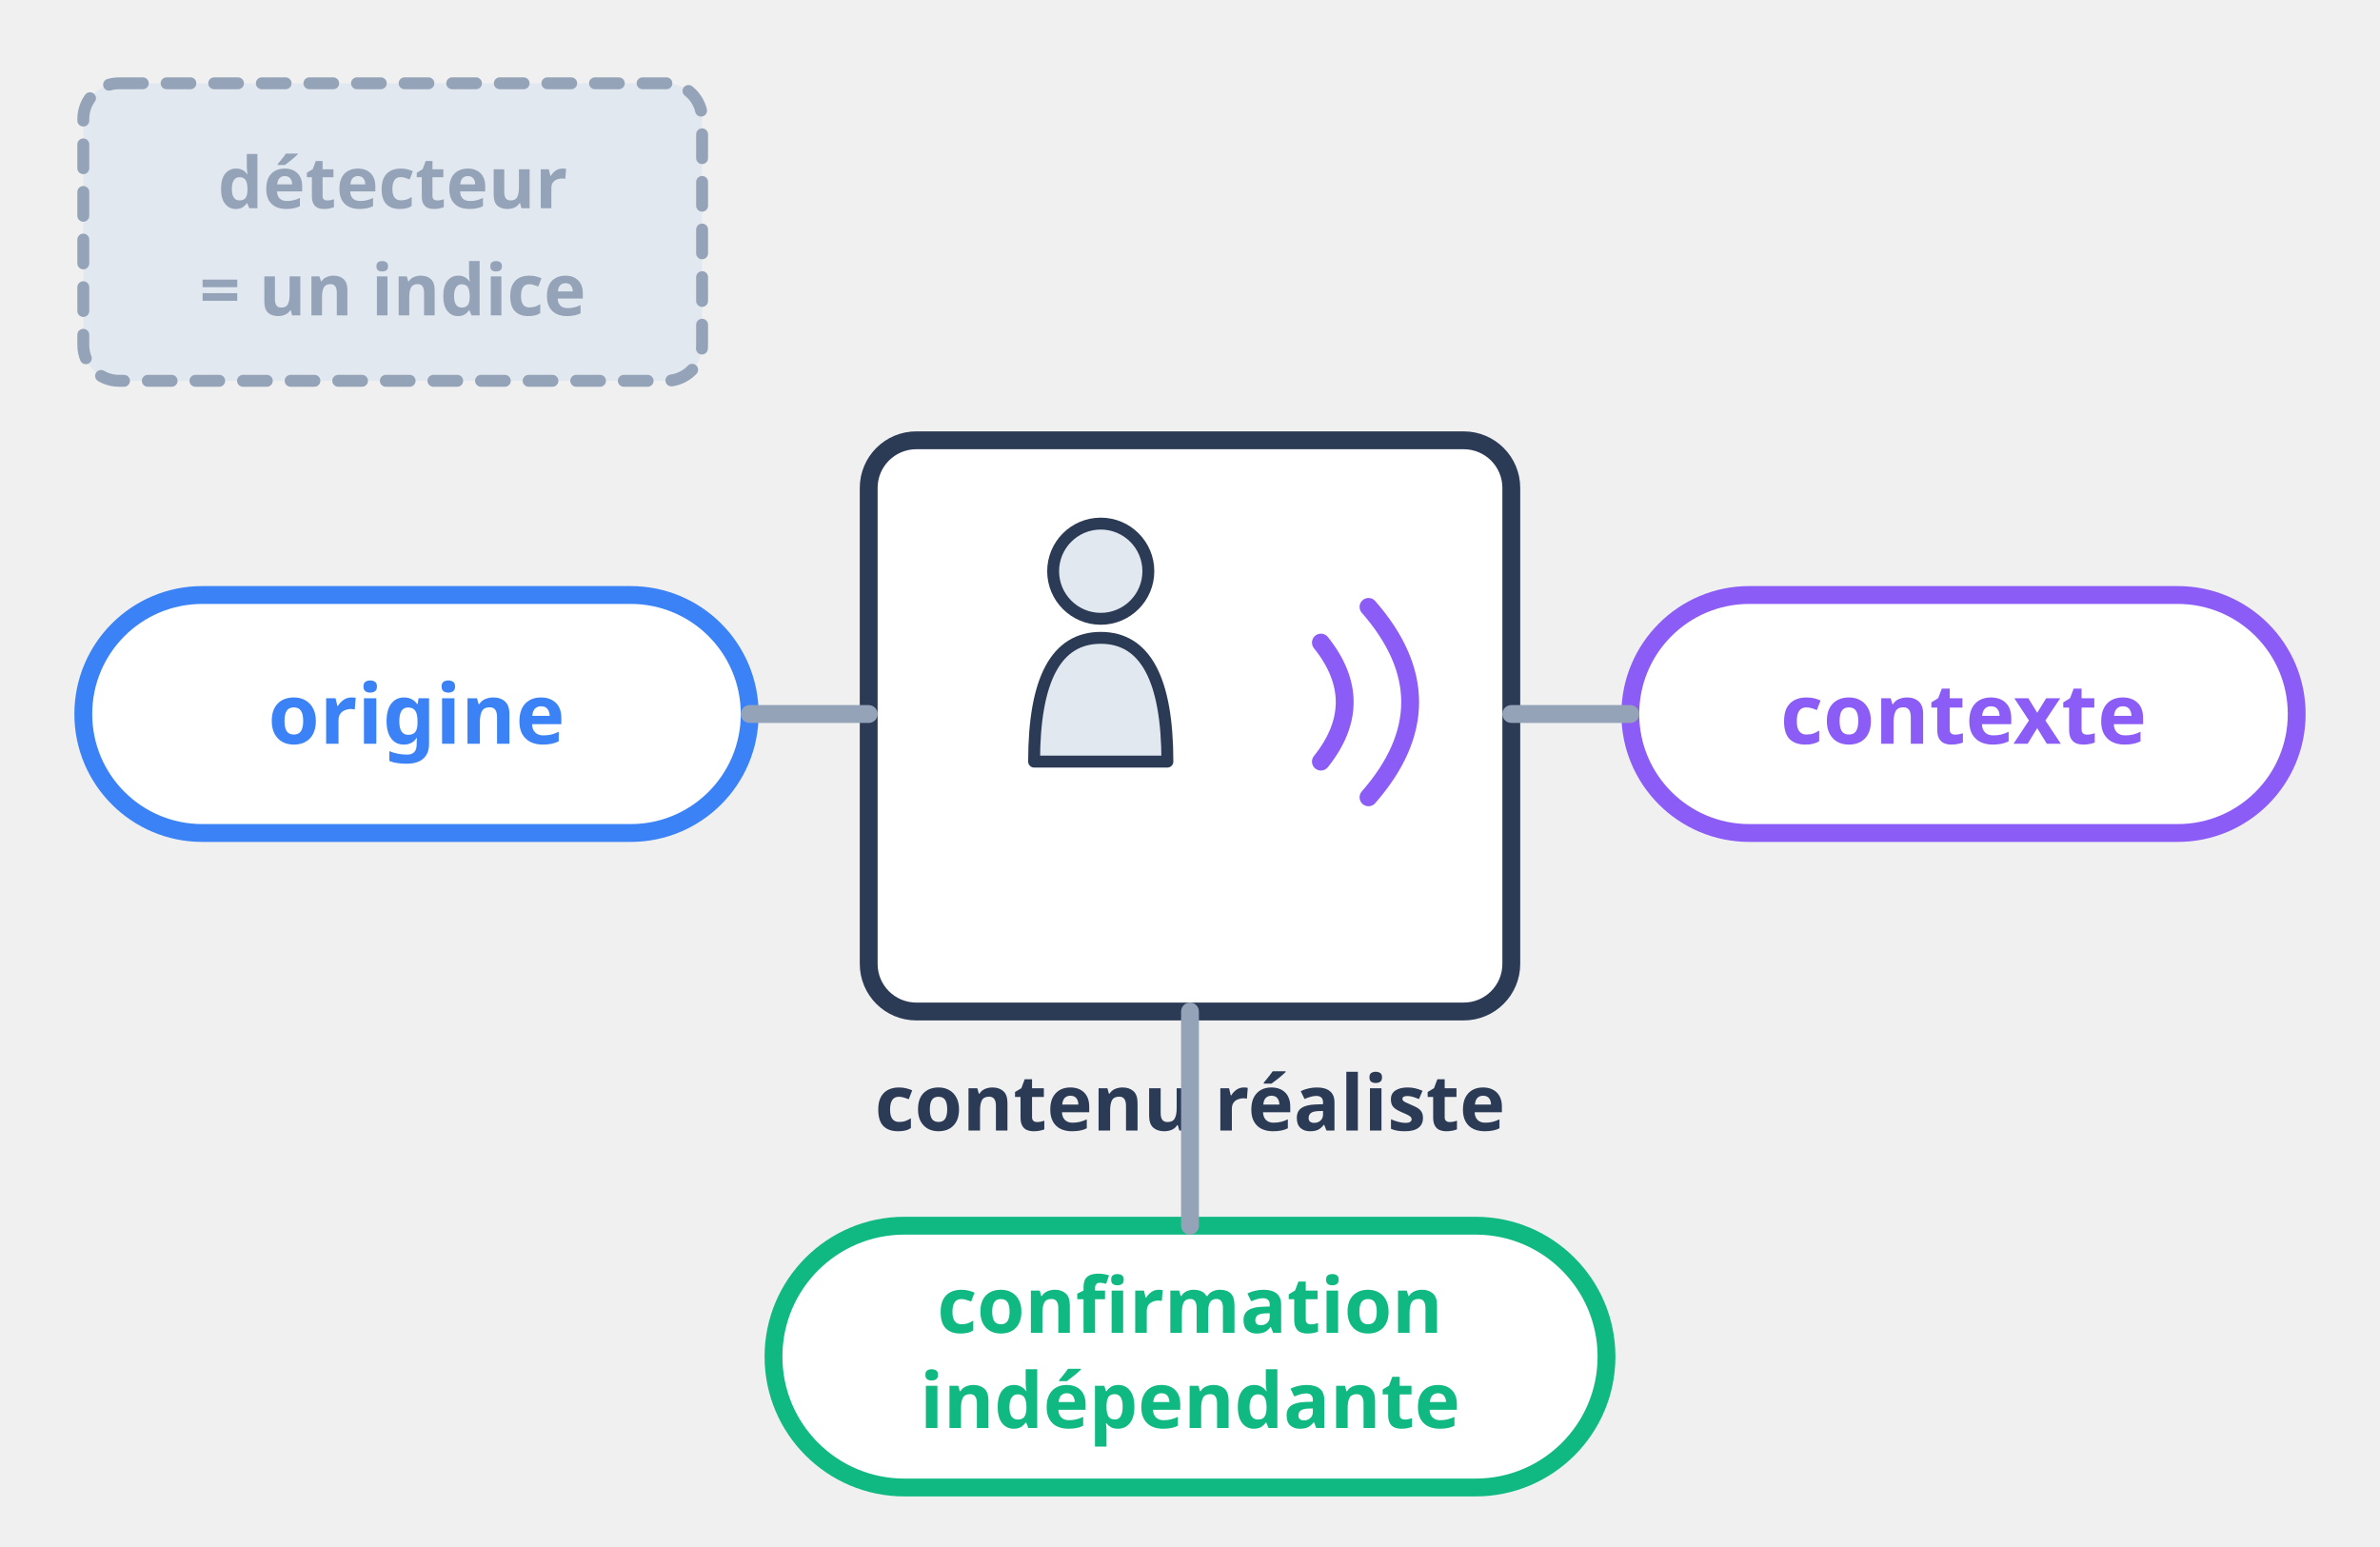
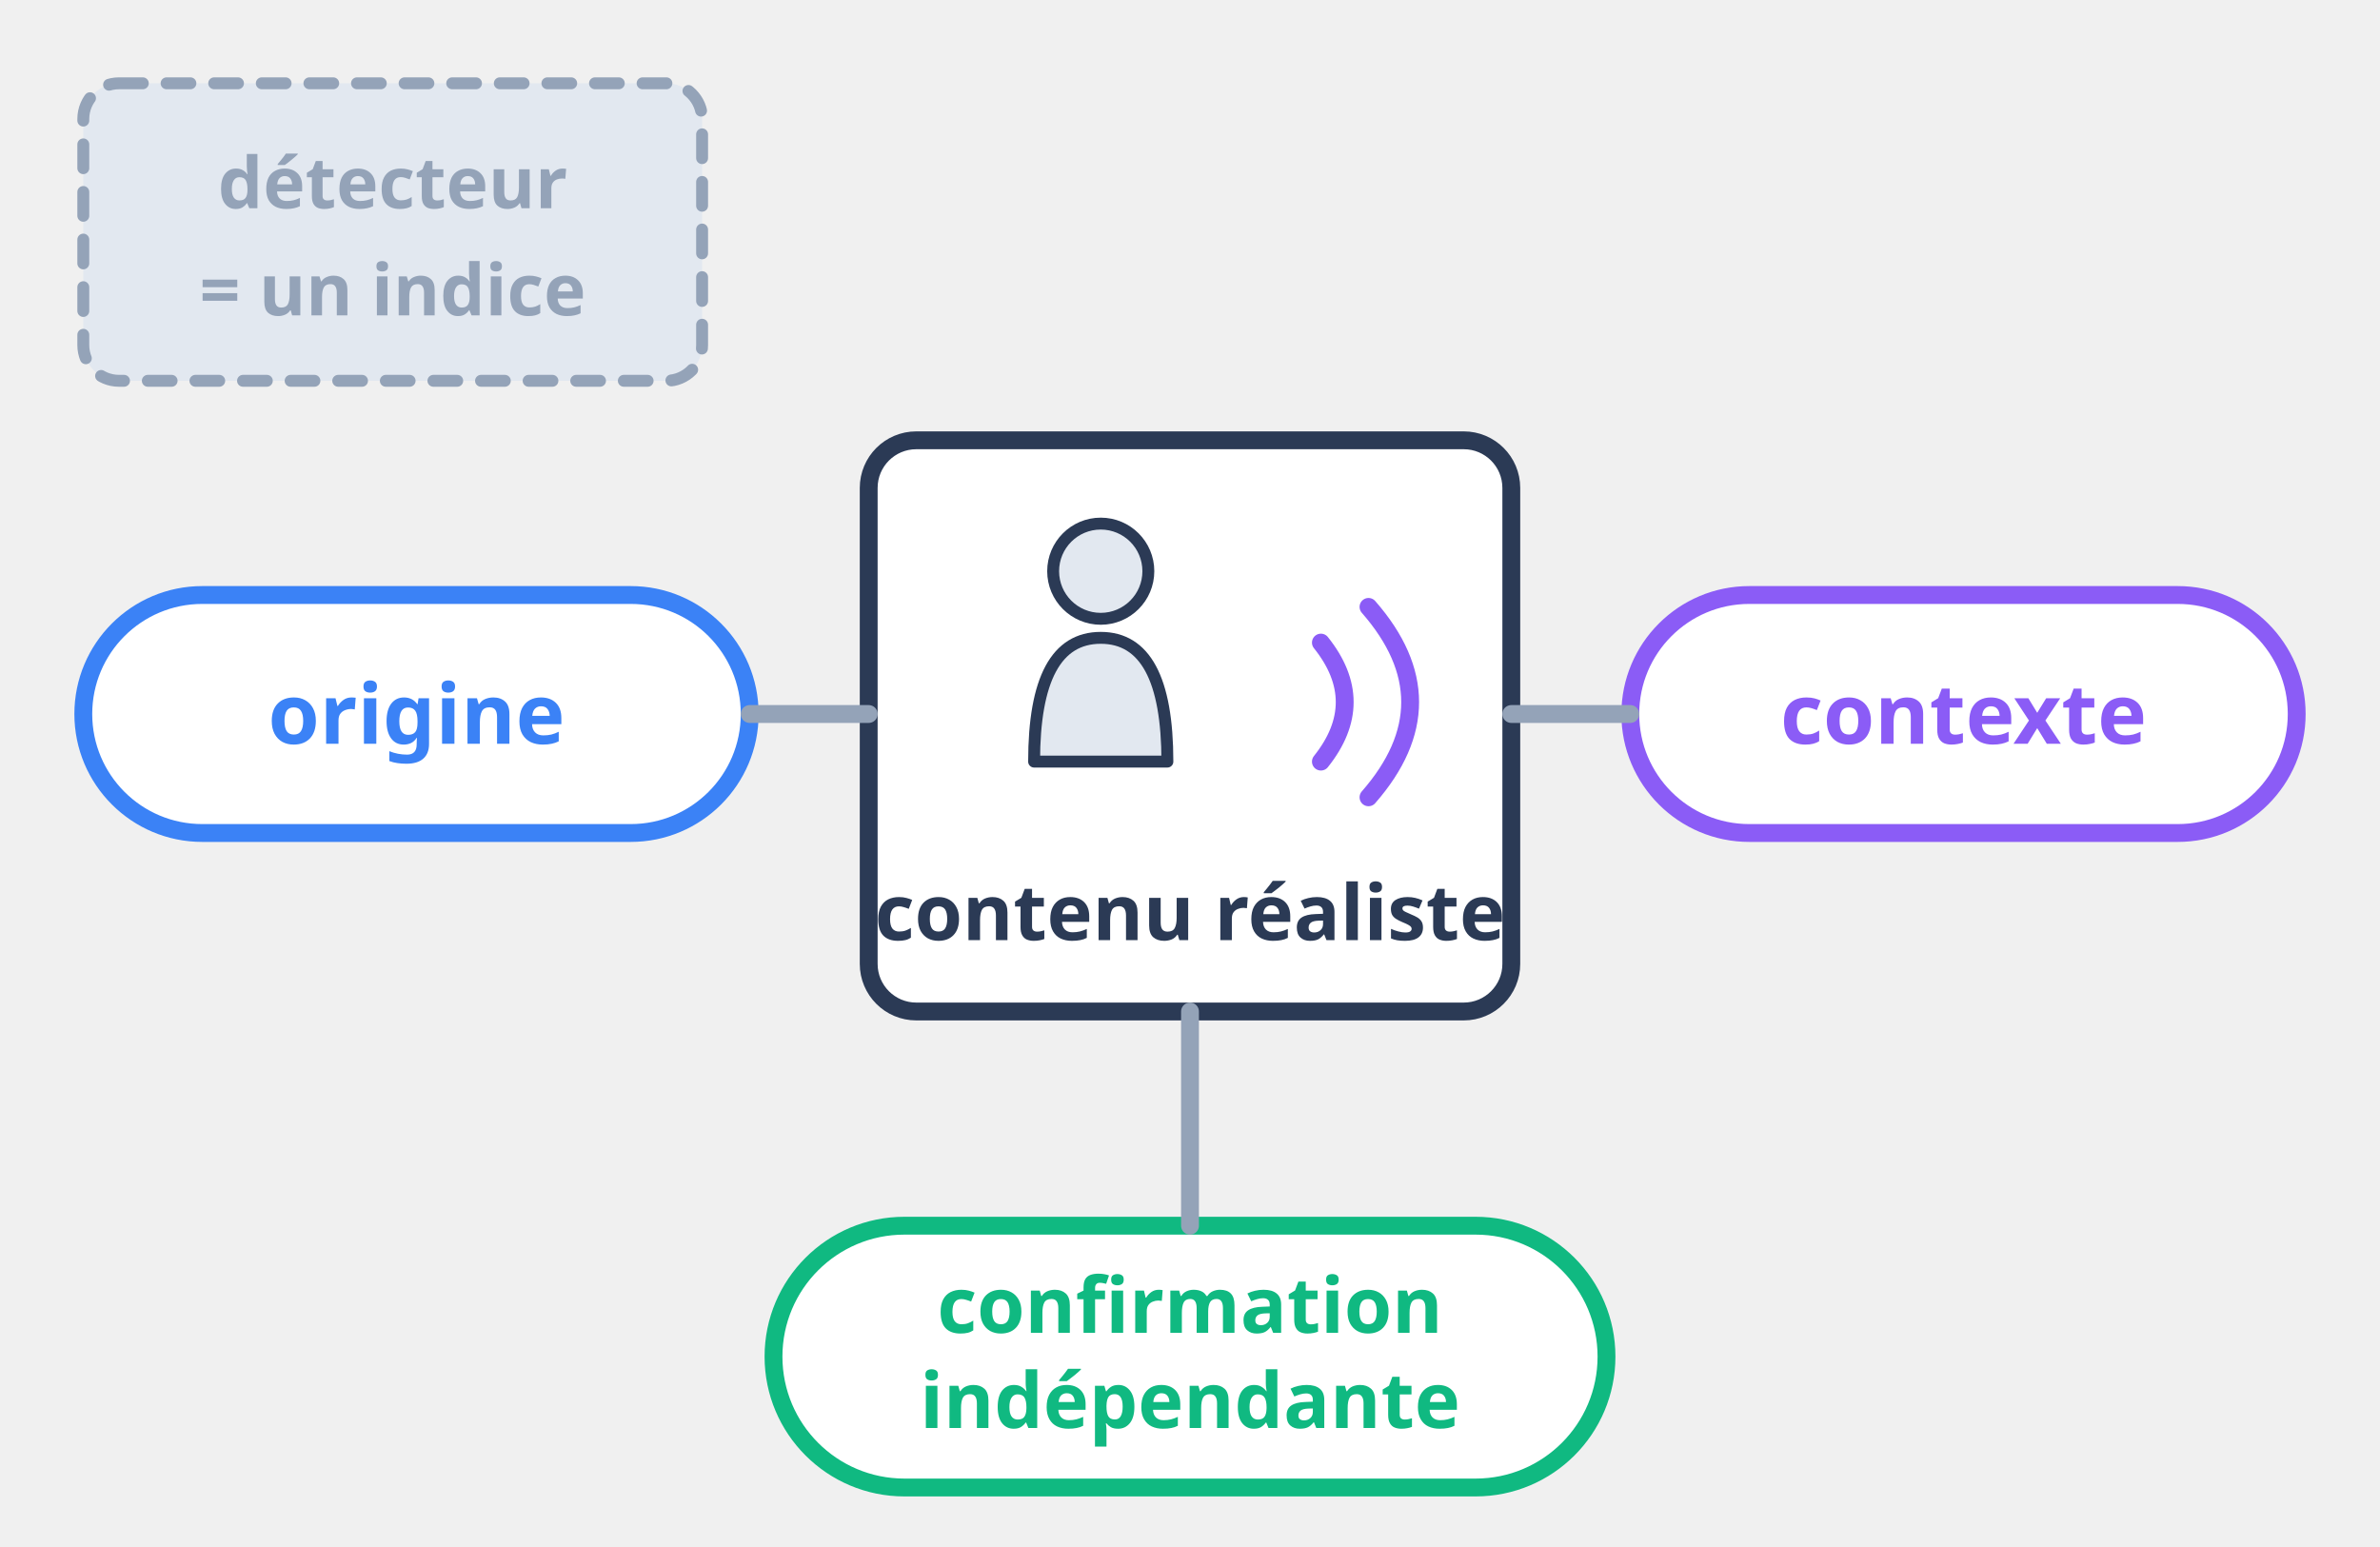
<svg xmlns="http://www.w3.org/2000/svg" viewBox="0 0 400 260" role="img">
  <style>@media (prefers-reduced-motion: reduce){*{animation:none!important}}</style>
  <g font-family="system-ui, sans-serif" font-weight="600" text-anchor="middle" stroke-linecap="round" stroke-linejoin="round">
    <rect x="146" y="74" width="108" height="96" rx="8" fill="#FFFFFF" stroke="#2B3A55" stroke-width="3" />
    <circle cx="185" cy="96" r="8" fill="#E2E8F0" stroke="#2B3A55" stroke-width="2" />
    <path d="M173.8 128Q173.8 107.2 185 107.2Q196.2 107.2 196.2 128Z" stroke="#2B3A55" stroke-width="2" fill="#E2E8F0" />
    <path d="M222 108q8 10 0 20M230 102q14 16 0 32" stroke="#8B5CF6" stroke-width="3" fill="none" />
-     <text x="200" y="190" font-size="13" fill="#2B3A55">contenu réaliste</text>
+     <text x="200" y="158" font-size="13" fill="#2B3A55">contenu réaliste</text>
    <rect x="14" y="100" width="112" height="40" rx="20" fill="#FFFFFF" stroke="#3B82F6" stroke-width="3" />
    <text x="70" y="125" font-size="14" fill="#3B82F6">origine</text>
    <rect x="274" y="100" width="112" height="40" rx="20" fill="#FFFFFF" stroke="#8B5CF6" stroke-width="3" />
    <text x="330" y="125" font-size="14" fill="#8B5CF6">contexte</text>
    <path d="M126 120H146M254 120H274" stroke="#94A3B8" stroke-width="3" fill="none" />
    <rect x="130" y="206" width="140" height="44" rx="22" fill="#FFFFFF" stroke="#10B981" stroke-width="3" />
    <text x="200" y="224" font-size="13" fill="#10B981">confirmation</text>
    <text x="200" y="240" font-size="13" fill="#10B981">indépendante</text>
    <path d="M200 170V206" stroke="#94A3B8" stroke-width="3" fill="none" />
    <rect x="14" y="14" width="104" height="50" rx="6" fill="#E2E8F0" stroke="#94A3B8" stroke-width="2" stroke-dasharray="4 4" />
    <text x="66" y="35" font-size="12" fill="#94A3B8">détecteur</text>
    <text x="66" y="53" font-size="12" fill="#94A3B8">= un indice</text>
  </g>
</svg>
